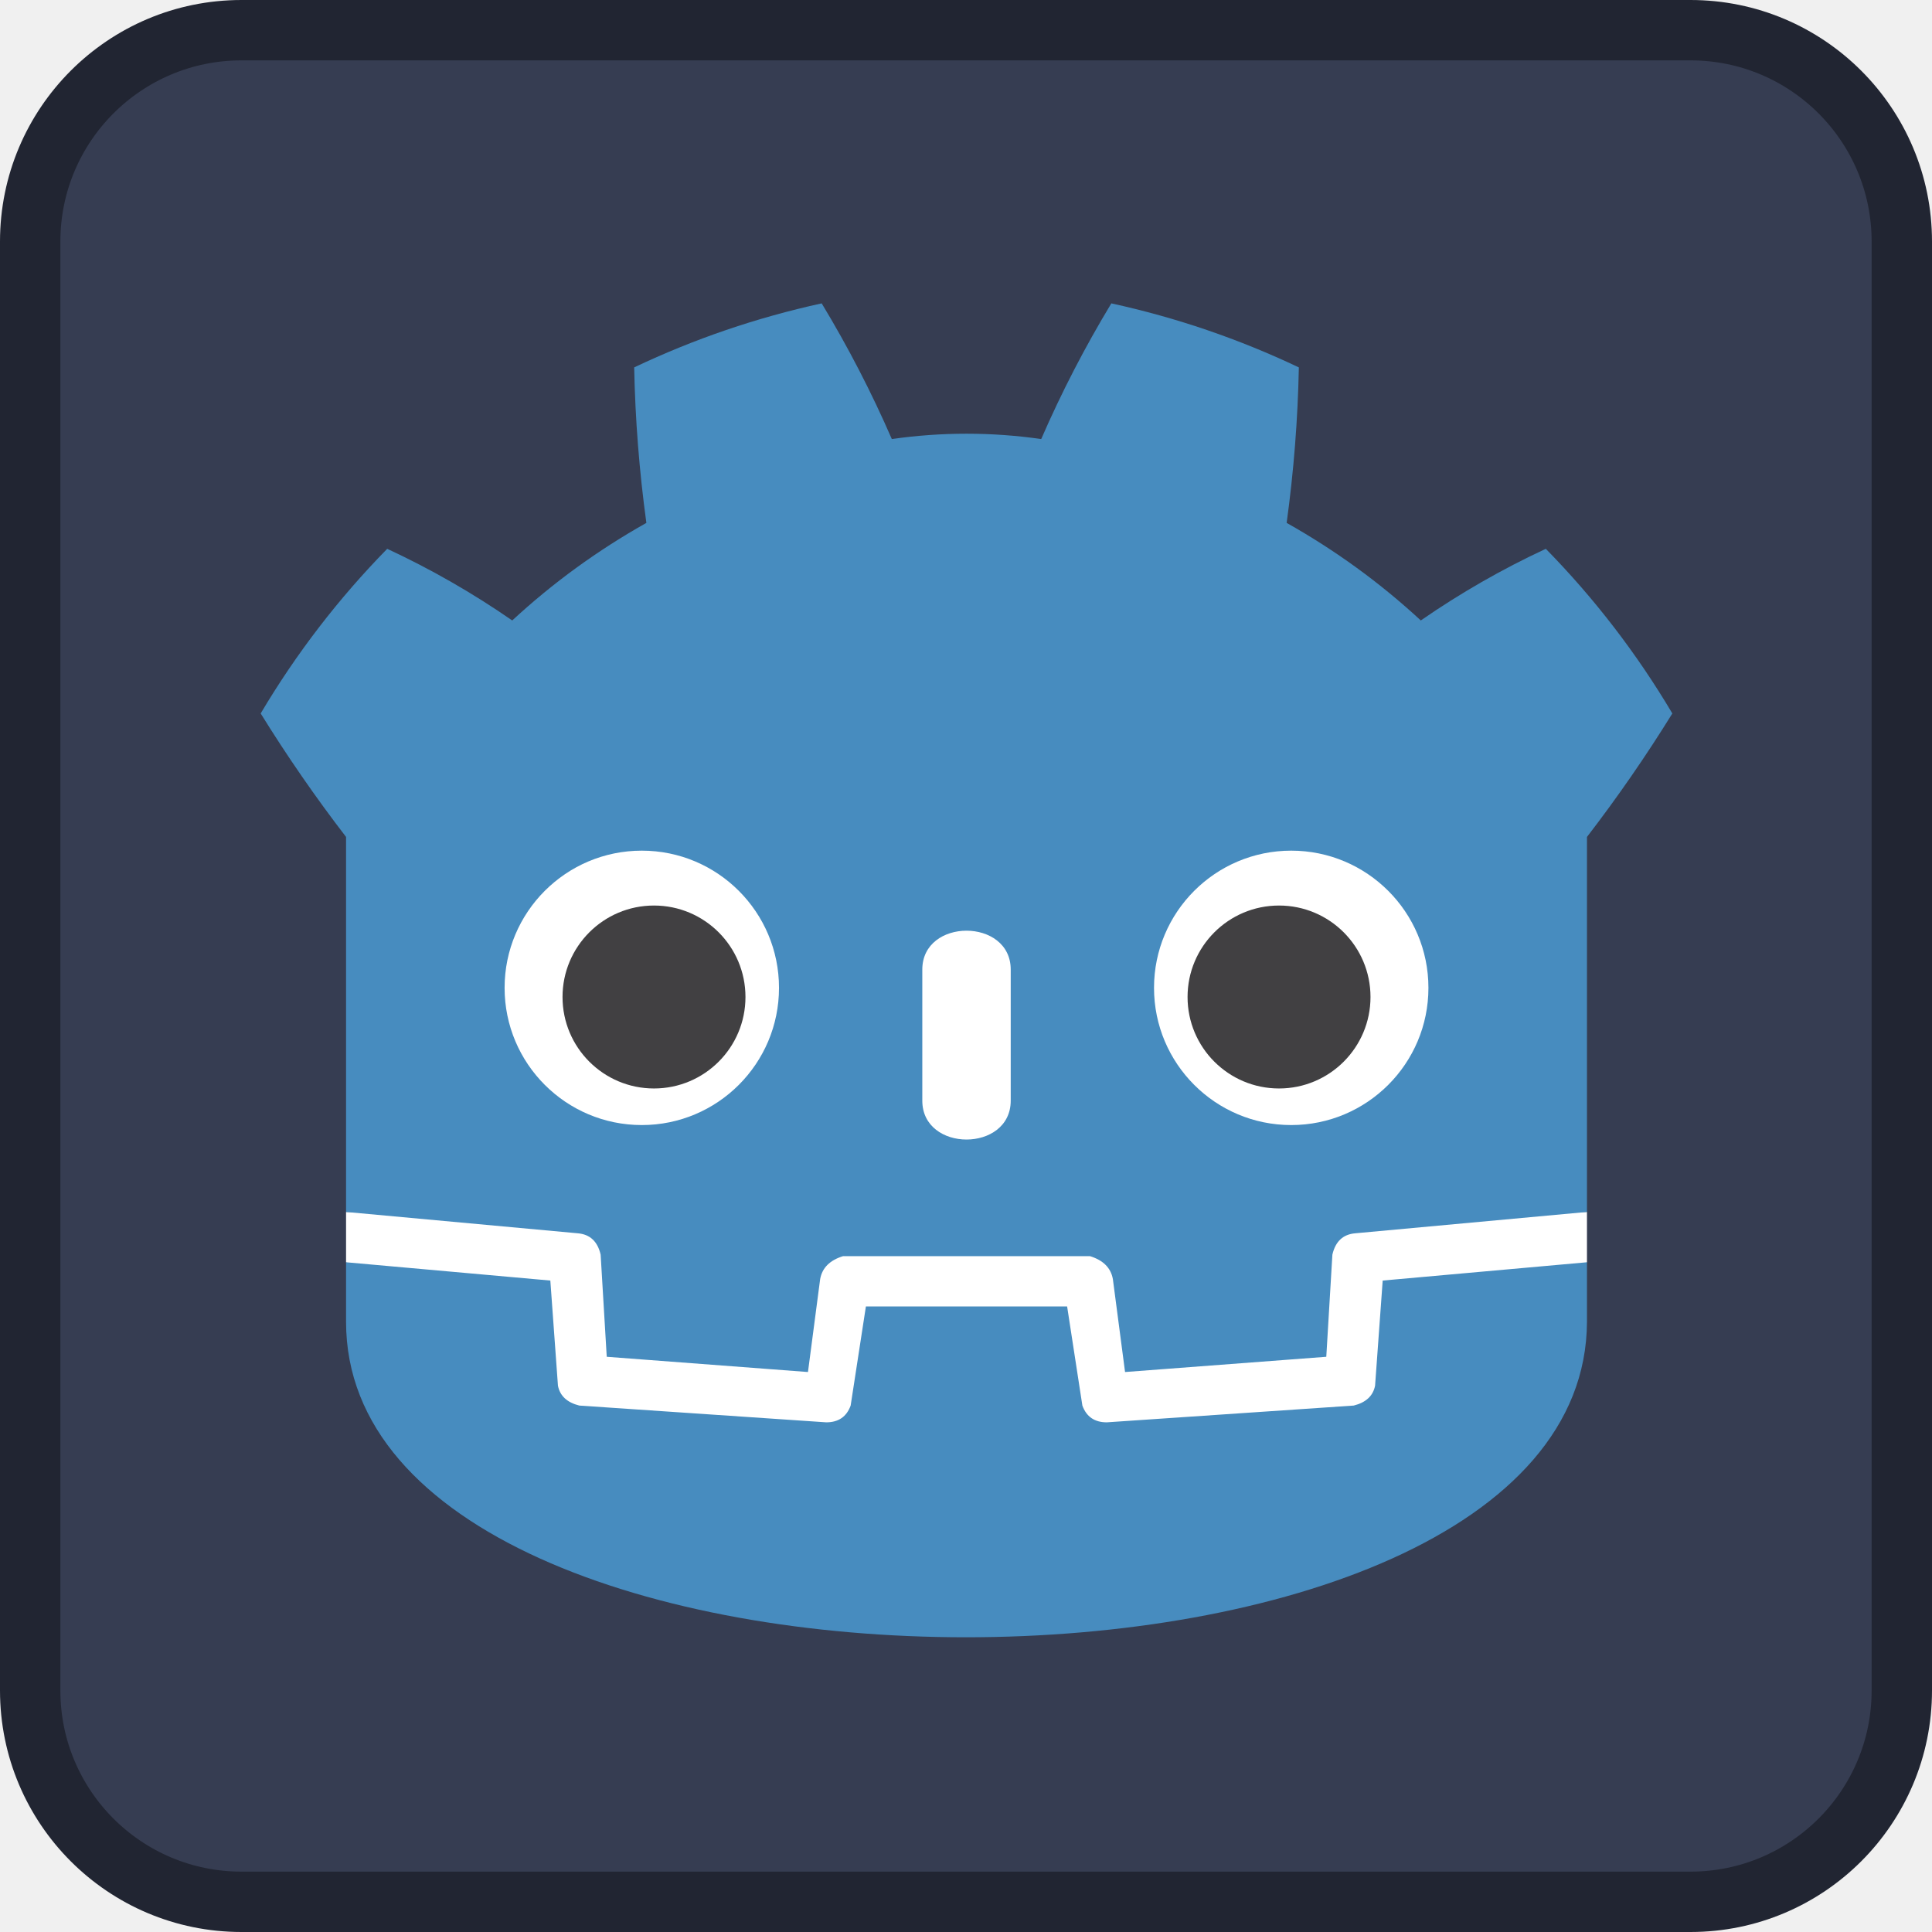
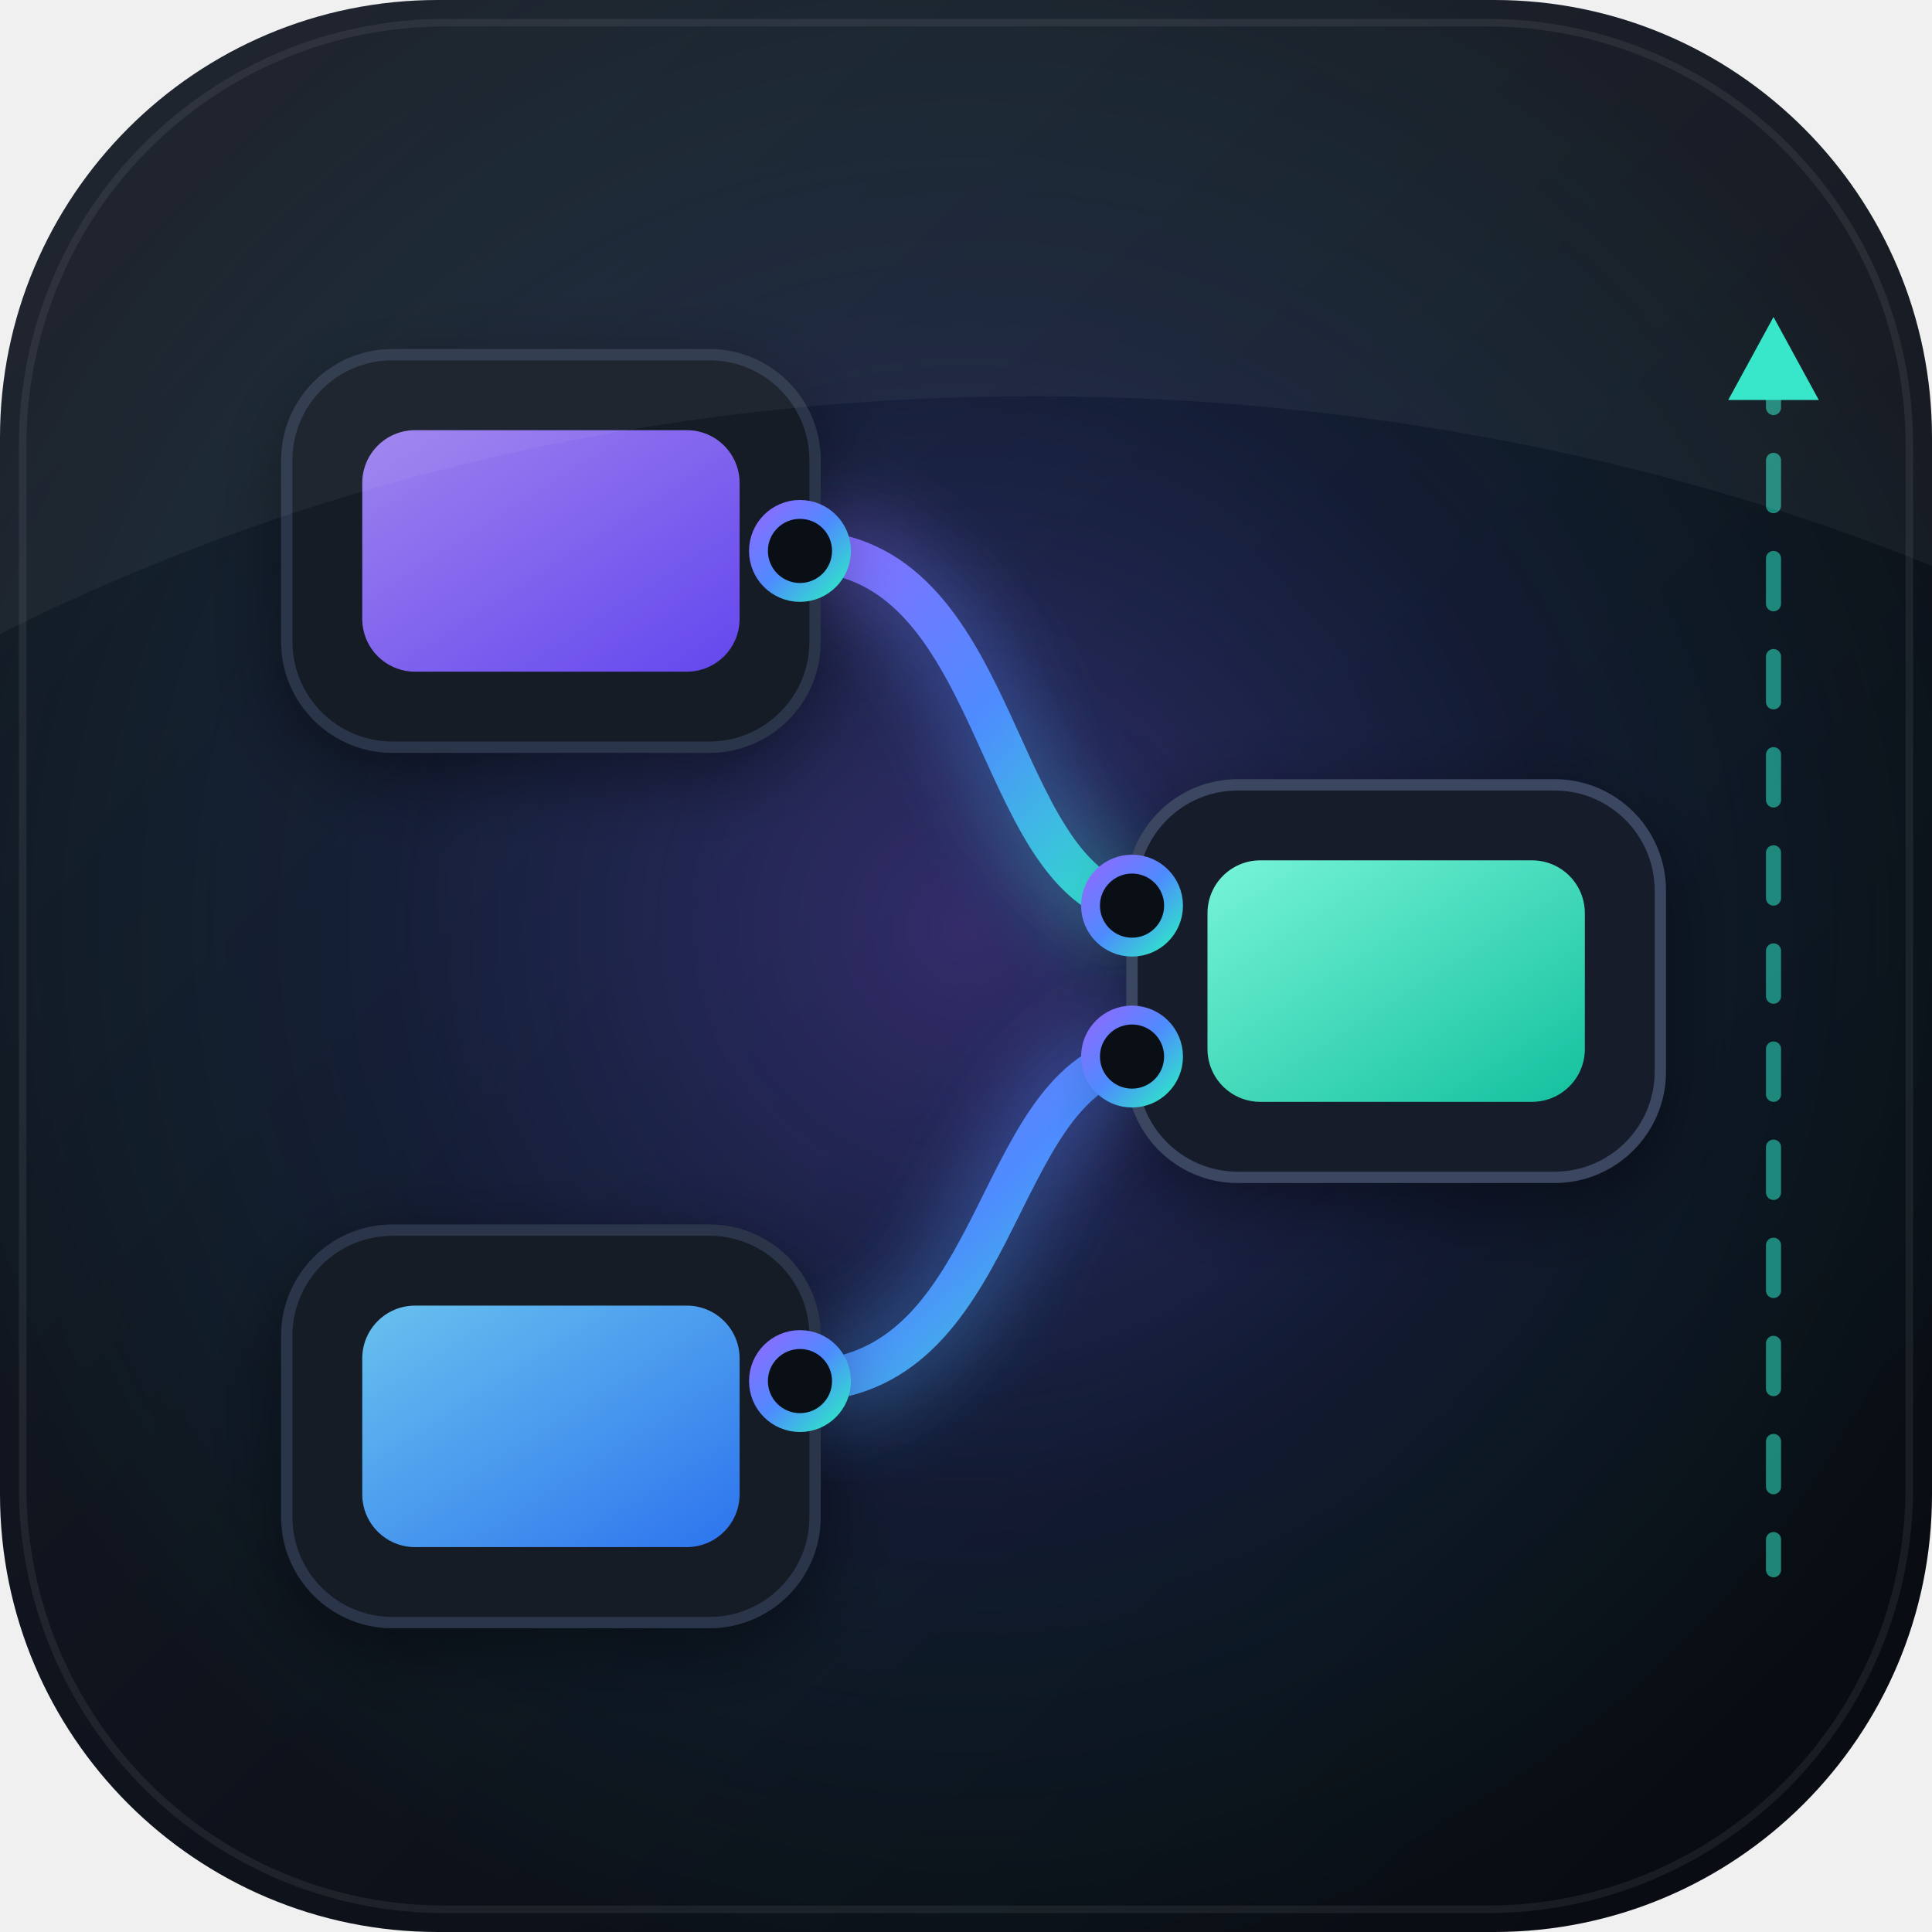
- <svg xmlns="http://www.w3.org/2000/svg" width="128" height="128">
-   <rect width="124" height="124" x="2" y="2" fill="#363d52" stroke="#212532" stroke-width="4" rx="14" />
-   <g fill="#fff" transform="translate(12.322 12.322)scale(.101)">
-     <path d="M105 673v33q407 354 814 0v-33z" />
-     <path fill="#478cbf" d="m105 673 152 14q12 1 15 14l4 67 132 10 8-61q2-11 15-15h162q13 4 15 15l8 61 132-10 4-67q3-13 15-14l152-14V427q30-39 56-81-35-59-83-108-43 20-82 47-40-37-88-64 7-51 8-102-59-28-123-42-26 43-46 89-49-7-98 0-20-46-46-89-64 14-123 42 1 51 8 102-48 27-88 64-39-27-82-47-48 49-83 108 26 42 56 81zm0 33v39c0 276 813 276 814 0v-39l-134 12-5 69q-2 10-14 13l-162 11q-12 0-16-11l-10-65H446l-10 65q-4 11-16 11l-162-11q-12-3-14-13l-5-69z" />
-     <path d="M483 600c0 34 58 34 58 0v-86c0-34-58-34-58 0z" />
-     <circle cx="725" cy="526" r="90" />
-     <circle cx="299" cy="526" r="90" />
+ <svg xmlns="http://www.w3.org/2000/svg" width="512" height="512" viewBox="0 0 512 512">
+   <defs>
+     <linearGradient id="bg" x1="0" y1="0" x2="1" y2="1">
+       <stop offset="0" stop-color="#161C28" />
+       <stop offset="0.55" stop-color="#0E121B" />
+       <stop offset="1" stop-color="#080B11" />
+     </linearGradient>
+     <radialGradient id="glow" cx="0.5" cy="0.48" r="0.55">
+       <stop offset="0" stop-color="#7A5CFF" stop-opacity="0.34" />
+       <stop offset="0.55" stop-color="#3E6BFF" stop-opacity="0.10" />
+       <stop offset="1" stop-color="#00E5C0" stop-opacity="0" />
+     </radialGradient>
+     <linearGradient id="wire" x1="0" y1="0" x2="1" y2="1">
+       <stop offset="0" stop-color="#8C6BFF" />
+       <stop offset="0.5" stop-color="#4E8BFF" />
+       <stop offset="1" stop-color="#2FE6C8" />
+     </linearGradient>
+     <linearGradient id="violet" x1="0" y1="0" x2="1" y2="1">
+       <stop offset="0" stop-color="#A98BFF" />
+       <stop offset="1" stop-color="#6A4BFF" />
+     </linearGradient>
+     <linearGradient id="cyan" x1="0" y1="0" x2="1" y2="1">
+       <stop offset="0" stop-color="#6FD0FF" />
+       <stop offset="1" stop-color="#2E7BFF" />
+     </linearGradient>
+     <linearGradient id="mint" x1="0" y1="0" x2="1" y2="1">
+       <stop offset="0" stop-color="#7CFFE0" />
+       <stop offset="1" stop-color="#13C9A4" />
+     </linearGradient>
+     <filter id="soft" x="-30%" y="-30%" width="160%" height="160%">
+       <feGaussianBlur stdDeviation="10" />
+     </filter>
+     <filter id="nodeShadow" x="-40%" y="-40%" width="180%" height="180%">
+       <feDropShadow dx="0" dy="6" stdDeviation="10" flood-color="#000000" flood-opacity="0.45" />
+     </filter>
+   </defs>
+   <rect width="512" height="512" rx="116" fill="url(#bg)" />
+   <rect width="512" height="512" rx="116" fill="url(#glow)" />
+   <rect x="6" y="6" width="500" height="500" rx="112" fill="none" stroke="#FFFFFF" stroke-opacity="0.07" stroke-width="2" />
+   <g fill="none" stroke="url(#wire)" stroke-linecap="round">
+     <path d="M212 146 C266 146 262 232 300 240" stroke-width="22" stroke-opacity="0.35" filter="url(#soft)" />
+     <path d="M212 366 C266 366 262 288 300 280" stroke-width="22" stroke-opacity="0.35" filter="url(#soft)" />
+     <path d="M212 146 C266 146 262 232 300 240" stroke-width="11" />
+     <path d="M212 366 C266 366 262 288 300 280" stroke-width="11" />
  </g>
-   <g fill="#414042" transform="translate(12.322 12.322)scale(.101)">
-     <circle cx="307" cy="532" r="60" />
-     <circle cx="717" cy="532" r="60" />
+   <g filter="url(#nodeShadow)">
+     <rect x="76" y="94" width="140" height="104" rx="28" fill="#141A26" stroke="#2B3548" stroke-width="3" />
+     <rect x="76" y="326" width="140" height="104" rx="28" fill="#141A26" stroke="#2B3548" stroke-width="3" />
+     <rect x="300" y="208" width="140" height="104" rx="28" fill="#161D2B" stroke="#3A4660" stroke-width="3" />
  </g>
+   <rect x="96" y="114" width="100" height="64" rx="14" fill="url(#violet)" opacity="0.92" />
+   <rect x="96" y="346" width="100" height="64" rx="14" fill="url(#cyan)" opacity="0.92" />
+   <rect x="320" y="228" width="100" height="64" rx="14" fill="url(#mint)" opacity="0.95" />
+   <g fill="#0A0E15" stroke="url(#wire)" stroke-width="5">
+     <circle cx="212" cy="146" r="11" />
+     <circle cx="212" cy="366" r="11" />
+     <circle cx="300" cy="240" r="11" />
+     <circle cx="300" cy="280" r="11" />
+   </g>
+   <g>
+     <line x1="470" y1="96" x2="470" y2="416" stroke="#2FE6C8" stroke-opacity="0.55" stroke-width="4" stroke-dasharray="12 14" stroke-linecap="round" />
+     <path d="M470 84 L482 106 L458 106 Z" fill="#2FE6C8" />
+   </g>
+   <path d="M0 116 A116 116 0 0 1 116 0 L396 0 A116 116 0 0 1 512 116 L512 150            C380 96 180 78 0 168 Z" fill="#FFFFFF" opacity="0.045" />
</svg>
